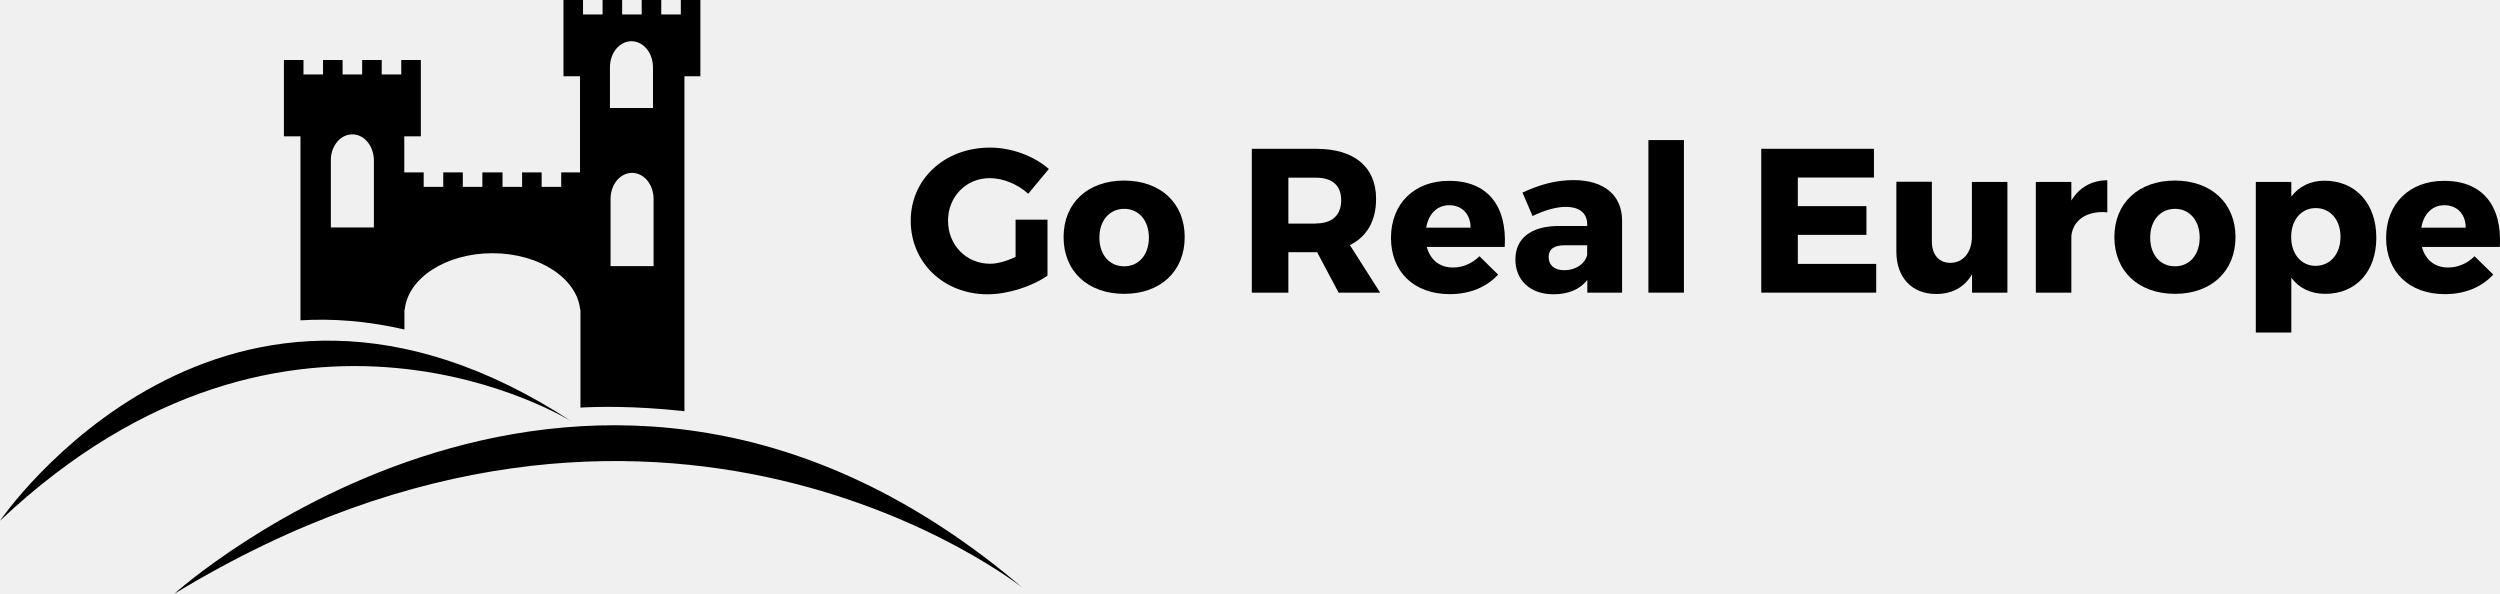
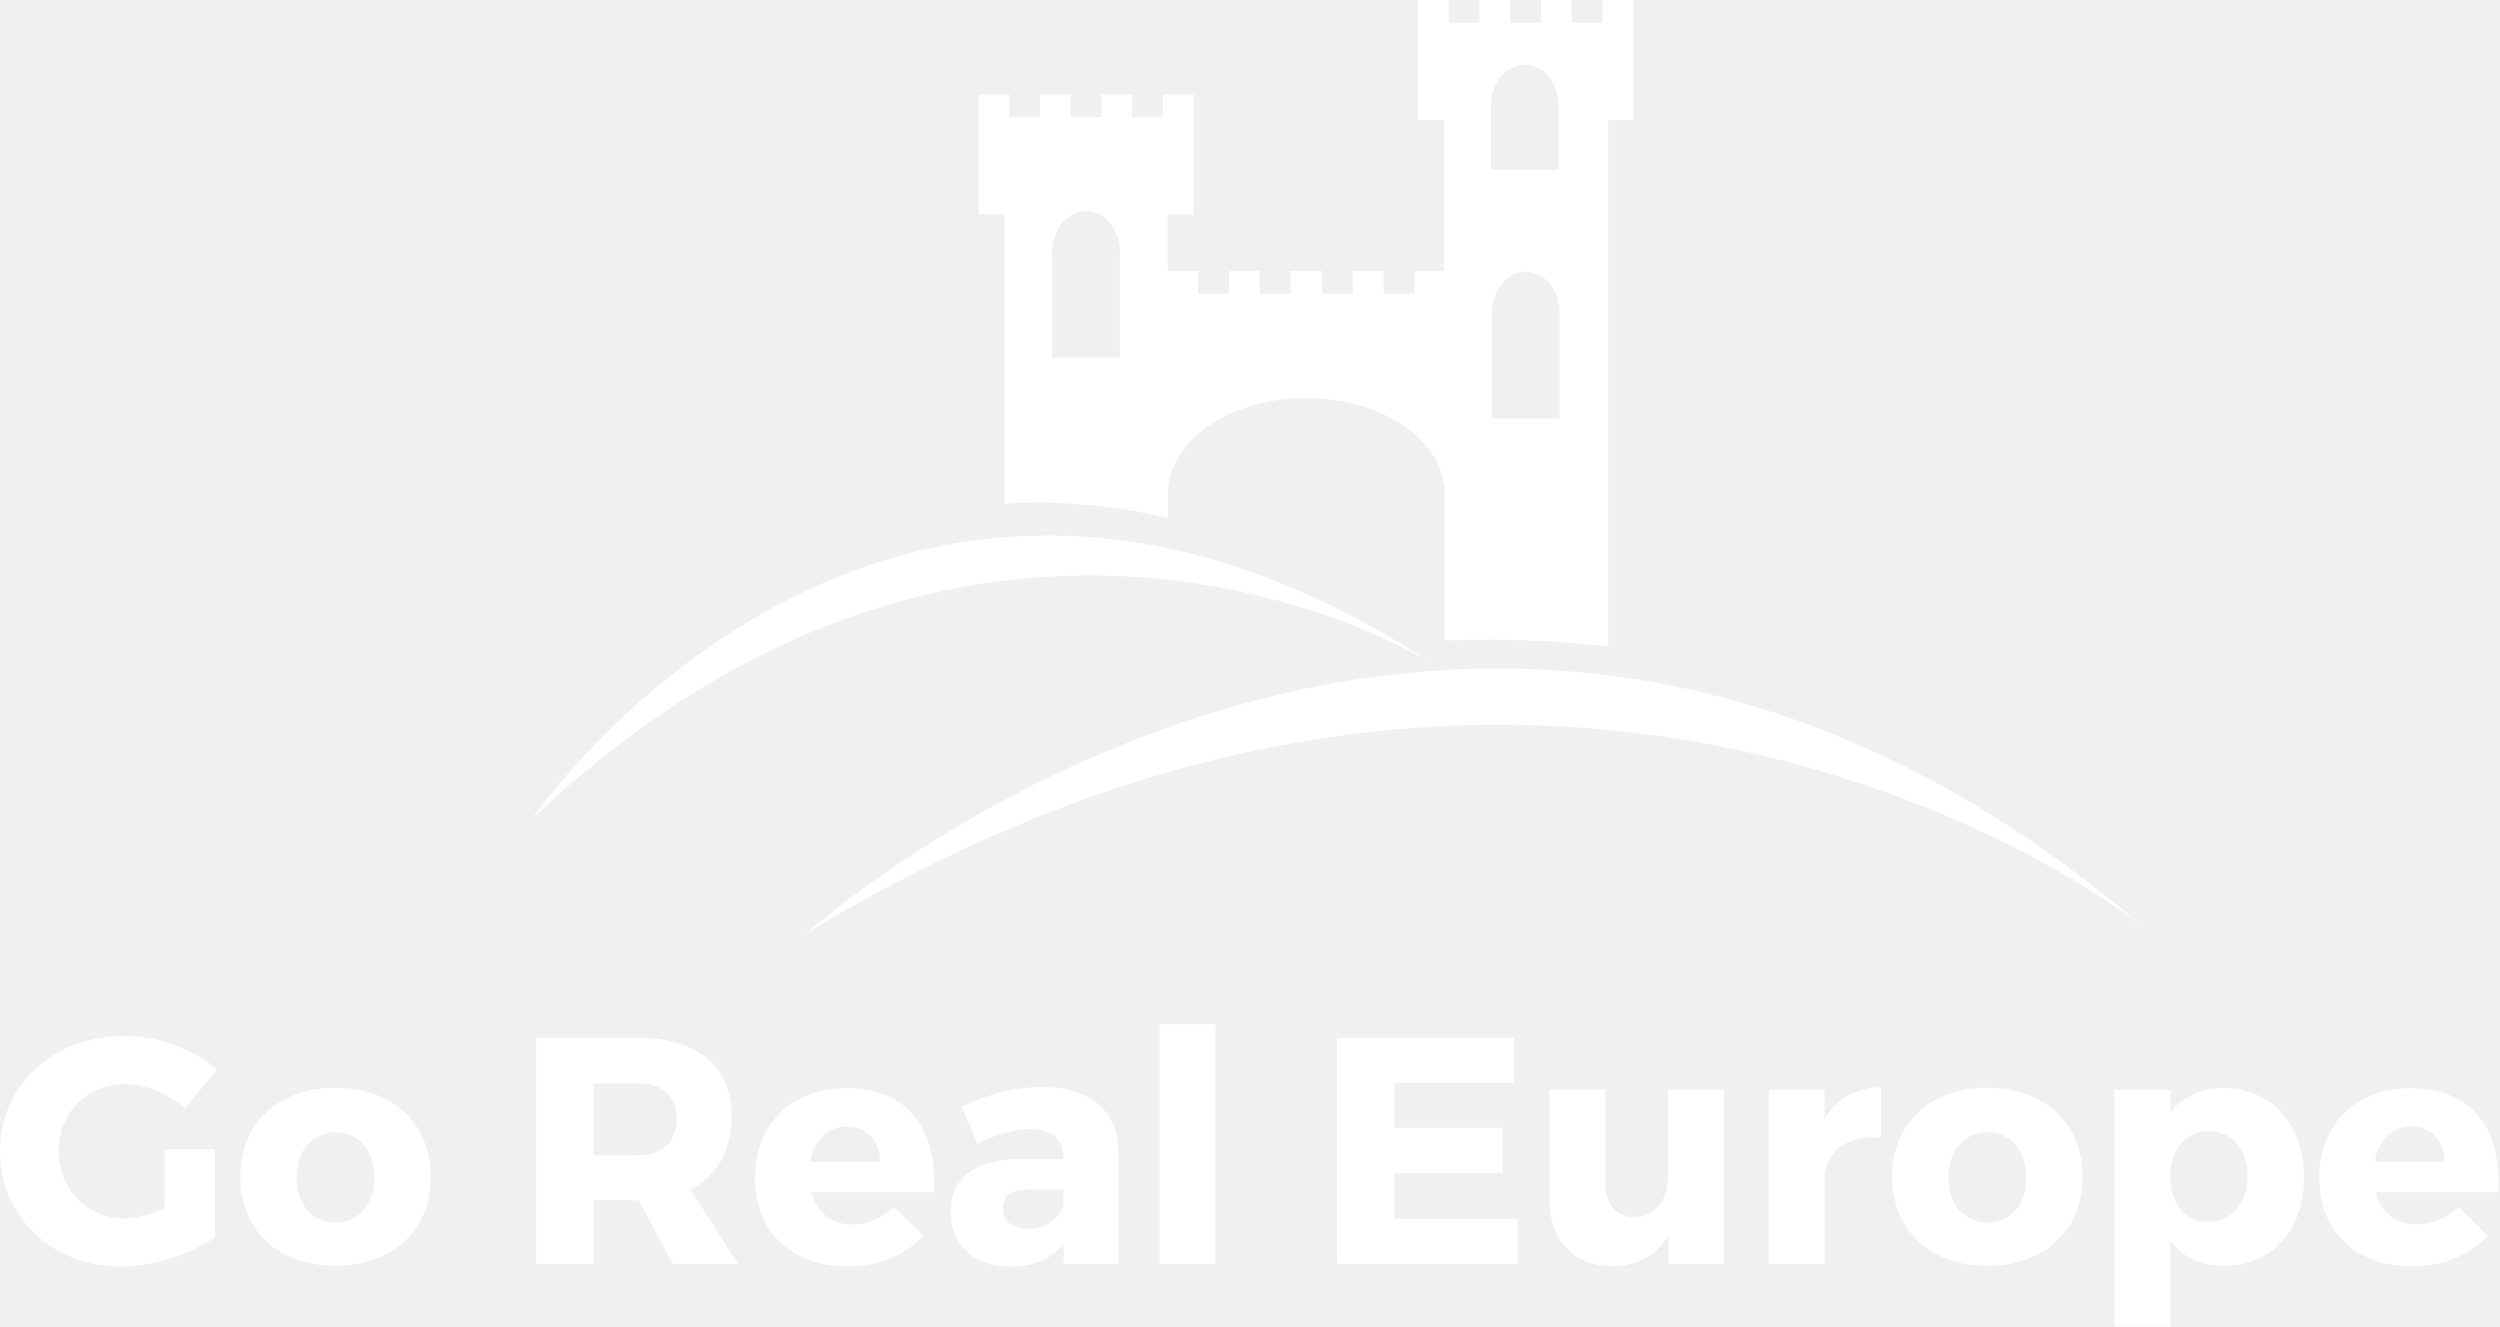
- <svg xmlns="http://www.w3.org/2000/svg" version="1.1" x="0px" y="0px" viewBox="0 0 1661.6 394.7" width="100%" height="100%" xml:space="preserve">
-   <g>
-     <g>
-       <path d="M0,346.1c0,0,148.2-217.8,380.2-65.8C380.2,280.3,194,163,0,346.1" />
-       <path d="M115.8,394.7c0,0,276.1-249.5,564-3.9C679.8,390.8,438.5,198.4,115.8,394.7" />
-       <path d="M434.4,176.9h-28.6v-30.2l0-14.7c0.1-9.5,6.4-17.1,14.3-17.1c7.9,0,14.2,7.7,14.3,17.1l0,4V176.9z     M405.4,44.5c0.1-9.5,6.4-17.1,14.3-17.1c7.9,0,14.2,7.7,14.3,17.1l0,6.1v21.2h-28.6V42L405.4,44.5z M248.5,151.2h-28.6v-44.8h0    c0-9.5,6.4-17.1,14.3-17.1c7.9,0,14.2,7.7,14.3,17.1h0V151.2z M465.5,50.7V14.6v-5V0h-13v9.6h-13V0h-13v9.6h-13V0h-13v9.6h-13V0    h-13v9.6v5v36.1h11v63.9h-12.5v9.6h-13v-9.6h-13v9.6h-13v-9.6h-0.4h-12.6h-0.4v9.6h-13v-9.6h-13v9.6h-13v-9.6h-12.9v-24h11V54.5    v-5v-9.6h-13v9.6h-13v-9.6h-13v9.6h-13v-9.6h-13v9.6h-13v-9.6h-13v9.6v5v36.1h11v122.3c21.3-1.3,44.5,0.4,69.1,6.1v-13.2h0.2    c2.1-21,27.4-37.5,58.3-37.5s56.2,16.6,58.3,37.5h0.2v65.1c10.3-0.6,35.4-1.3,69.1,2.4V50.7H465.5z" />
-     </g>
-     <g>
-       <path d="M696.2,145.9v37.3c-10.2,7.2-26.4,12.4-39.8,12.4c-29.1,0-51.1-21-51.1-48.9c0-27.7,22.5-48.6,52.7-48.6    c14.2,0,29.2,5.5,39.1,14.2l-13.7,16.5c-7-6.4-16.7-10.4-25.6-10.4c-15.7,0-27.7,12.3-27.7,28.3c0,16.3,12.2,28.6,28,28.6    c4.9,0,11.2-1.8,16.9-4.6v-24.7H696.2z" />
-       <path d="M787.4,157.6c0,22.7-16.1,37.7-40.2,37.7c-24.2,0-40.3-15-40.3-37.7c0-22.7,16.1-37.6,40.3-37.6    C771.3,120.1,787.4,134.9,787.4,157.6z M730.7,157.9c0,11.5,6.7,19.1,16.5,19.1c9.7,0,16.4-7.7,16.4-19.1    c0-11.3-6.7-19.1-16.4-19.1C737.4,138.8,730.7,146.6,730.7,157.9z" />
-       <path d="M875.4,167.6h-0.7h-18.4v26.9h-24.3V98.9h42.8c25.3,0,39.8,12,39.8,33.3c0,14.6-6.1,25.1-17.4,30.7    l20.1,31.6h-27.6L875.4,167.6z M874.7,148.5c10.5,0,16.7-5.3,16.7-15.4c0-10-6.1-15-16.7-15h-18.4v30.5H874.7z" />
-       <path d="M1000.1,164.1h-51.8c2.3,8.7,8.6,13.7,17.4,13.7c6.4,0,12.7-2.6,17.6-7.5l12.4,12.2    c-7.5,8.2-18.6,13-32.1,13c-24,0-39.1-15-39.1-37.4c0-22.8,15.6-37.9,38.4-37.9C988.9,120.1,1001.7,137.1,1000.1,164.1z     M977.4,151.3c0-9-5.7-14.9-14.2-14.9c-8.2,0-13.8,6-15.3,14.9H977.4z" />
-       <path d="M1078.1,146.4v48.1H1055V186c-4.8,6.3-12.6,9.6-22.5,9.6c-15.7,0-25.3-9.6-25.3-23.1    c0-13.9,10-22.1,28.3-22.3h19.4v-1.1c0-7.2-4.8-11.6-14.3-11.6c-6.1,0-14.2,2.2-22,6.1l-6.7-15.6c11.5-5.3,21.9-8.3,34.2-8.3    C1066.2,119.8,1078,129.8,1078.1,146.4z M1054.9,169.5V163H1040c-7.1,0-10.7,2.5-10.7,7.9c0,5.3,3.8,8.7,10.4,8.7    C1047.1,179.6,1053.4,175.5,1054.9,169.5z" />
-       <path d="M1095.6,194.5V93.1h23.6v101.4H1095.6z" />
-       <path d="M1194.9,118v19h45.6v19.1h-45.6v19.3h52.1v19.1h-76.4V98.9h74.9V118H1194.9z" />
-       <path d="M1334.3,194.5h-23.6v-12.2c-5.1,8.7-13.3,13.1-23.9,13.1c-16,0-26.4-10.9-26.4-28.1v-46.5h23.6v39.8    c0,8.7,4.8,14.1,12.3,14.1c9-0.1,14.3-7.5,14.3-17.5v-36.3h23.6V194.5z" />
-       <path d="M1376.7,133.3c5.1-8.6,13.4-13.4,23.9-13.5v21.3c-13.7-1.2-22.7,5.2-23.9,15.6v37.8h-23.6v-73.6h23.6    V133.3z" />
-       <path d="M1485.8,157.6c0,22.7-16.1,37.7-40.2,37.7c-24.2,0-40.3-15-40.3-37.7c0-22.7,16.1-37.6,40.3-37.6    C1469.6,120.1,1485.8,134.9,1485.8,157.6z M1429.1,157.9c0,11.5,6.7,19.1,16.5,19.1c9.7,0,16.4-7.7,16.4-19.1    c0-11.3-6.7-19.1-16.4-19.1C1435.8,138.8,1429.1,146.6,1429.1,157.9z" />
-       <path d="M1579.4,158c0,22.4-13.4,37.3-34,37.3c-9.6,0-17.4-3.8-22.5-10.7V221h-23.6V120.9h23.6v9.7    c5.2-6.7,12.7-10.5,22-10.5C1565.6,120.1,1579.4,135.2,1579.4,158z M1555.6,157.4c0-11.2-6.7-19.1-16.5-19.1    c-9.6,0-16.3,7.9-16.3,19.1c0,11.5,6.7,19.3,16.3,19.3C1548.9,176.6,1555.6,168.7,1555.6,157.4z" />
-       <path d="M1661.5,164.1h-51.8c2.3,8.7,8.6,13.7,17.4,13.7c6.4,0,12.7-2.6,17.6-7.5l12.4,12.2    c-7.5,8.2-18.6,13-32.1,13c-24,0-39.1-15-39.1-37.4c0-22.8,15.6-37.9,38.4-37.9C1650.3,120.1,1663.1,137.1,1661.5,164.1z     M1638.8,151.3c0-9-5.7-14.9-14.2-14.9c-8.2,0-13.8,6-15.3,14.9H1638.8z" />
-     </g>
-   </g>
+ <svg xmlns="http://www.w3.org/2000/svg" width="1057" height="561" viewBox="0 0 1057 561" fill="none">
+   <path d="M90.901 485.8V523.1C80.701 530.3 64.501 535.5 51.101 535.5C22.001 535.5 0.001 514.5 0.001 486.6C0.001 458.9 22.501 438 52.701 438C66.901 438 81.901 443.5 91.801 452.2L78.101 468.7C71.101 462.3 61.401 458.3 52.501 458.3C36.801 458.3 24.801 470.6 24.801 486.6C24.801 502.9 37.001 515.2 52.801 515.2C57.701 515.2 64.001 513.4 69.701 510.6V485.9H90.901V485.8Z" fill="white" />
+   <path d="M182.101 497.5C182.101 520.2 166.001 535.2 141.901 535.2C117.701 535.2 101.601 520.2 101.601 497.5C101.601 474.8 117.701 459.9 141.901 459.9C166.001 460 182.101 474.8 182.101 497.5ZM125.401 497.8C125.401 509.3 132.101 516.9 141.901 516.9C151.601 516.9 158.301 509.2 158.301 497.8C158.301 486.5 151.601 478.7 141.901 478.7C132.101 478.7 125.401 486.5 125.401 497.8Z" fill="white" />
+   <path d="M270.1 507.5H269.4H251V534.4H226.7V438.8H269.5C294.8 438.8 309.3 450.8 309.3 472.1C309.3 486.7 303.2 497.2 291.9 502.8L312 534.4H284.4L270.1 507.5ZM269.4 488.4C279.9 488.4 286.1 483.1 286.1 473C286.1 463 280 458 269.4 458H251V488.5H269.4V488.4Z" fill="white" />
+   <path d="M394.8 504H343C345.3 512.7 351.6 517.7 360.4 517.7C366.8 517.7 373.1 515.1 378 510.2L390.4 522.4C382.9 530.6 371.8 535.4 358.3 535.4C334.3 535.4 319.2 520.4 319.2 498C319.2 475.2 334.8 460.1 357.6 460.1C383.6 460 396.4 477 394.8 504ZM372.1 491.2C372.1 482.2 366.4 476.3 357.9 476.3C349.7 476.3 344.1 482.3 342.6 491.2H372.1Z" fill="white" />
+   <path d="M472.801 486.3V534.4H449.701V525.9C444.901 532.2 437.101 535.5 427.201 535.5C411.501 535.5 401.901 525.9 401.901 512.4C401.901 498.5 411.901 490.3 430.201 490.1H449.601V489C449.601 481.8 444.801 477.4 435.301 477.4C429.201 477.4 421.101 479.6 413.301 483.5L406.601 467.9C418.101 462.6 428.501 459.6 440.801 459.6C460.901 459.7 472.701 469.7 472.801 486.3ZM449.601 509.4V502.9H434.701C427.601 502.9 424.001 505.4 424.001 510.8C424.001 516.1 427.801 519.5 434.401 519.5C441.801 519.5 448.101 515.4 449.601 509.4Z" fill="white" />
+   <path d="M490.302 534.4V433H513.902V534.4H490.302Z" fill="white" />
+   <path d="M589.601 457.9V476.9H635.201V496H589.601V515.3H641.701V534.4H565.301V438.8H640.201V457.9H589.601Z" fill="white" />
+   <path d="M729.001 534.4H705.401V522.2C700.301 530.9 692.101 535.3 681.501 535.3C665.501 535.3 655.101 524.4 655.101 507.2V460.7H678.701V500.5C678.701 509.2 683.501 514.6 691.001 514.6C700.001 514.5 705.301 507.1 705.301 497.1V460.8H728.901V534.4H729.001Z" fill="white" />
+   <path d="M771.402 473.2C776.502 464.6 784.802 459.8 795.302 459.7V481C781.602 479.8 772.602 486.2 771.402 496.6V534.4H747.802V460.8H771.402V473.2Z" fill="white" />
+   <path d="M880.501 497.5C880.501 520.2 864.401 535.2 840.301 535.2C816.101 535.2 800.001 520.2 800.001 497.5C800.001 474.8 816.101 459.9 840.301 459.9C864.301 460 880.501 474.8 880.501 497.5ZM823.801 497.8C823.801 509.3 830.501 516.9 840.301 516.9C850.001 516.9 856.701 509.2 856.701 497.8C856.701 486.5 850.001 478.7 840.301 478.7C830.501 478.7 823.801 486.5 823.801 497.8Z" fill="white" />
+   <path d="M974.101 497.9C974.101 520.3 960.701 535.2 940.101 535.2C930.501 535.2 922.701 531.4 917.601 524.5V560.9H894.001V460.8H917.601V470.5C922.801 463.8 930.301 460 939.601 460C960.301 460 974.101 475.1 974.101 497.9ZM950.301 497.3C950.301 486.1 943.601 478.2 933.801 478.2C924.201 478.2 917.501 486.1 917.501 497.3C917.501 508.8 924.201 516.6 933.801 516.6C943.601 516.5 950.301 508.6 950.301 497.3Z" fill="white" />
+   <path d="M1056.2 504H1004.4C1006.7 512.7 1013 517.7 1021.8 517.7C1028.2 517.7 1034.5 515.1 1039.4 510.2L1051.8 522.4C1044.3 530.6 1033.2 535.4 1019.7 535.4C995.7 535.4 980.6 520.4 980.6 498C980.6 475.2 996.2 460.1 1019 460.1C1045 460 1057.8 477 1056.2 504ZM1033.5 491.2C1033.5 482.2 1027.8 476.3 1019.3 476.3C1011.1 476.3 1005.5 482.3 1004 491.2H1033.5Z" fill="white" />
+   <path d="M225 346.1C225 346.1 373.2 128.3 605.2 280.3C605.2 280.3 419 163 225 346.1Z" fill="white" />
+   <path d="M340.8 394.7C340.8 394.7 616.9 145.2 904.8 390.8C904.8 390.8 663.5 198.4 340.8 394.7Z" fill="white" />
+   <path d="M659.4 176.9H630.8V146.7V132C630.9 122.5 637.2 114.9 645.1 114.9C653 114.9 659.3 122.6 659.4 132V136V176.9ZM630.4 44.5C630.5 35 636.8 27.4 644.7 27.4C652.6 27.4 658.9 35.1 659 44.5V50.6V71.8H630.4V42V44.5ZM473.5 151.2H444.9V106.4C444.9 96.9 451.3 89.3 459.2 89.3C467.1 89.3 473.4 97 473.5 106.4V151.2V151.2ZM690.5 50.7V14.6V9.6V0H677.5V9.6H664.5V0H651.5V9.6H638.5V0H625.5V9.6H612.5V0H599.5V9.6V14.6V50.7H610.5V114.6H598V124.2H585V114.6H572V124.2H559V114.6H558.6H546H545.6V124.2H532.6V114.6H519.6V124.2H506.6V114.6H493.7V90.6H504.7V54.5V49.5V39.9H491.7V49.5H478.7V39.9H465.7V49.5H452.7V39.9H439.7V49.5H426.7V39.9H413.7V49.5V54.5V90.6H424.7V212.9C446 211.6 469.2 213.3 493.8 219V205.8H494C496.1 184.8 521.4 168.3 552.3 168.3C583.2 168.3 608.5 184.9 610.6 205.8H610.8V270.9C621.1 270.3 646.2 269.6 679.9 273.3V50.7H690.5Z" fill="white" />
</svg>
